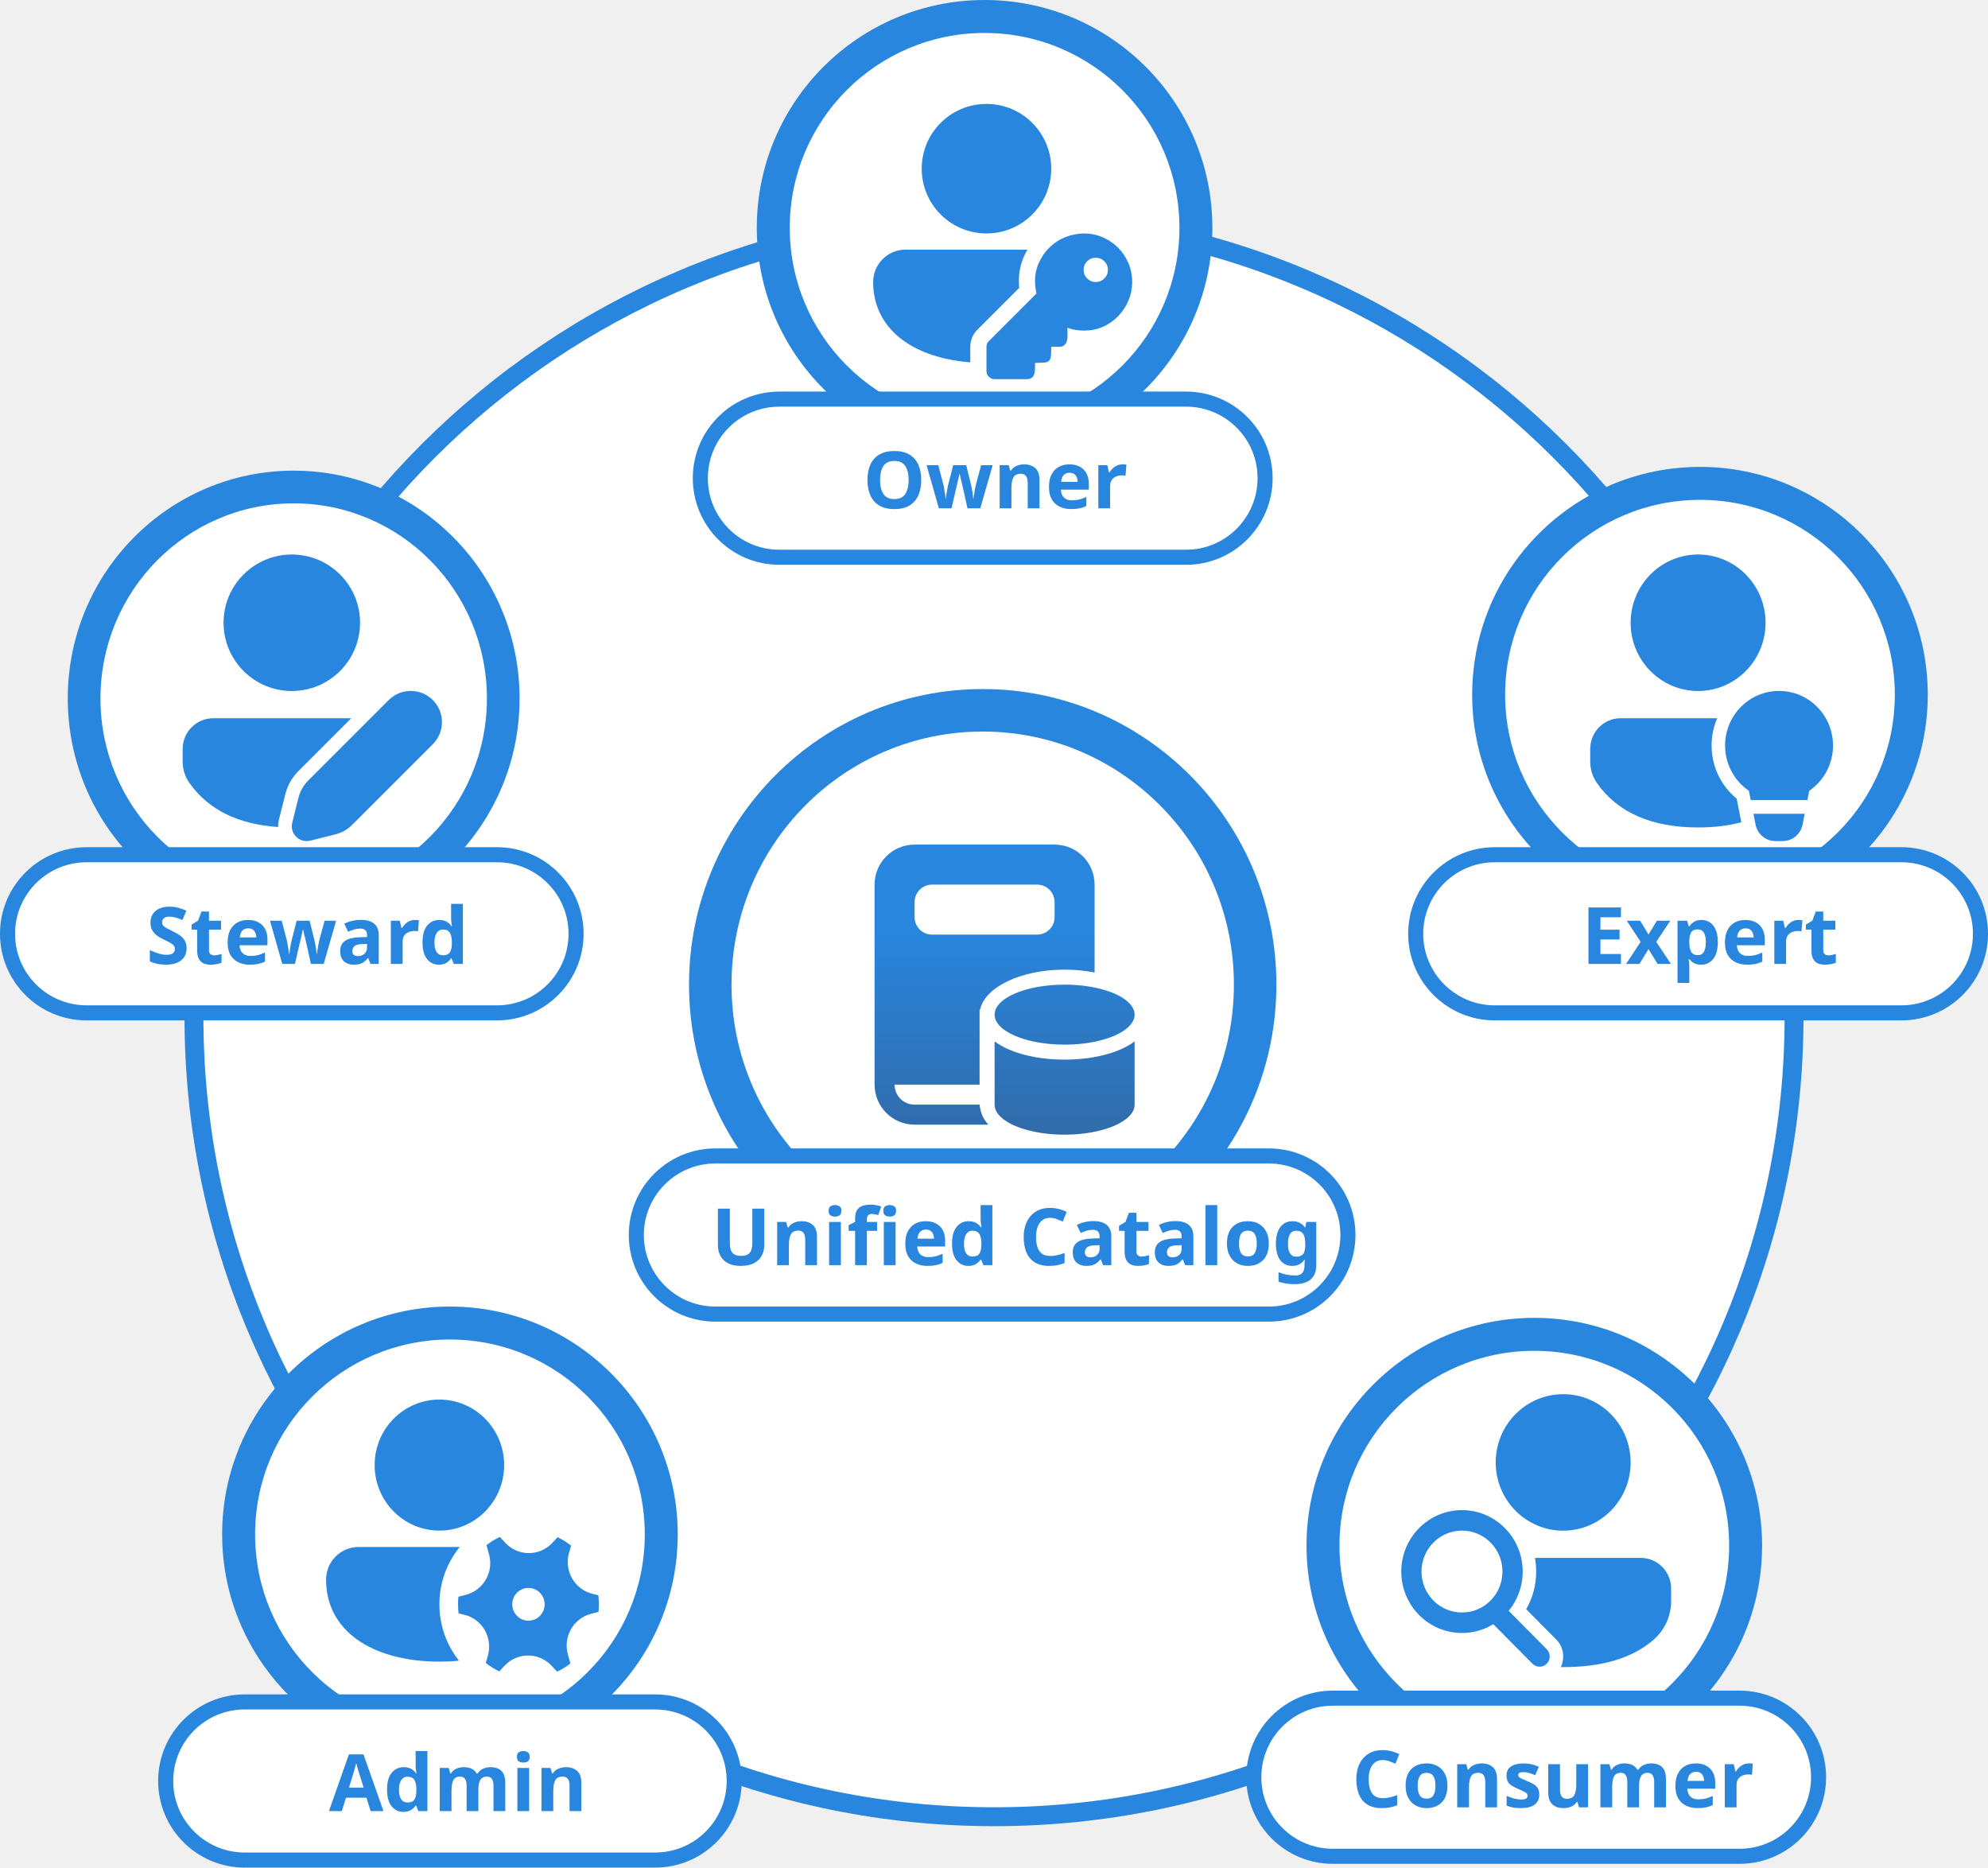
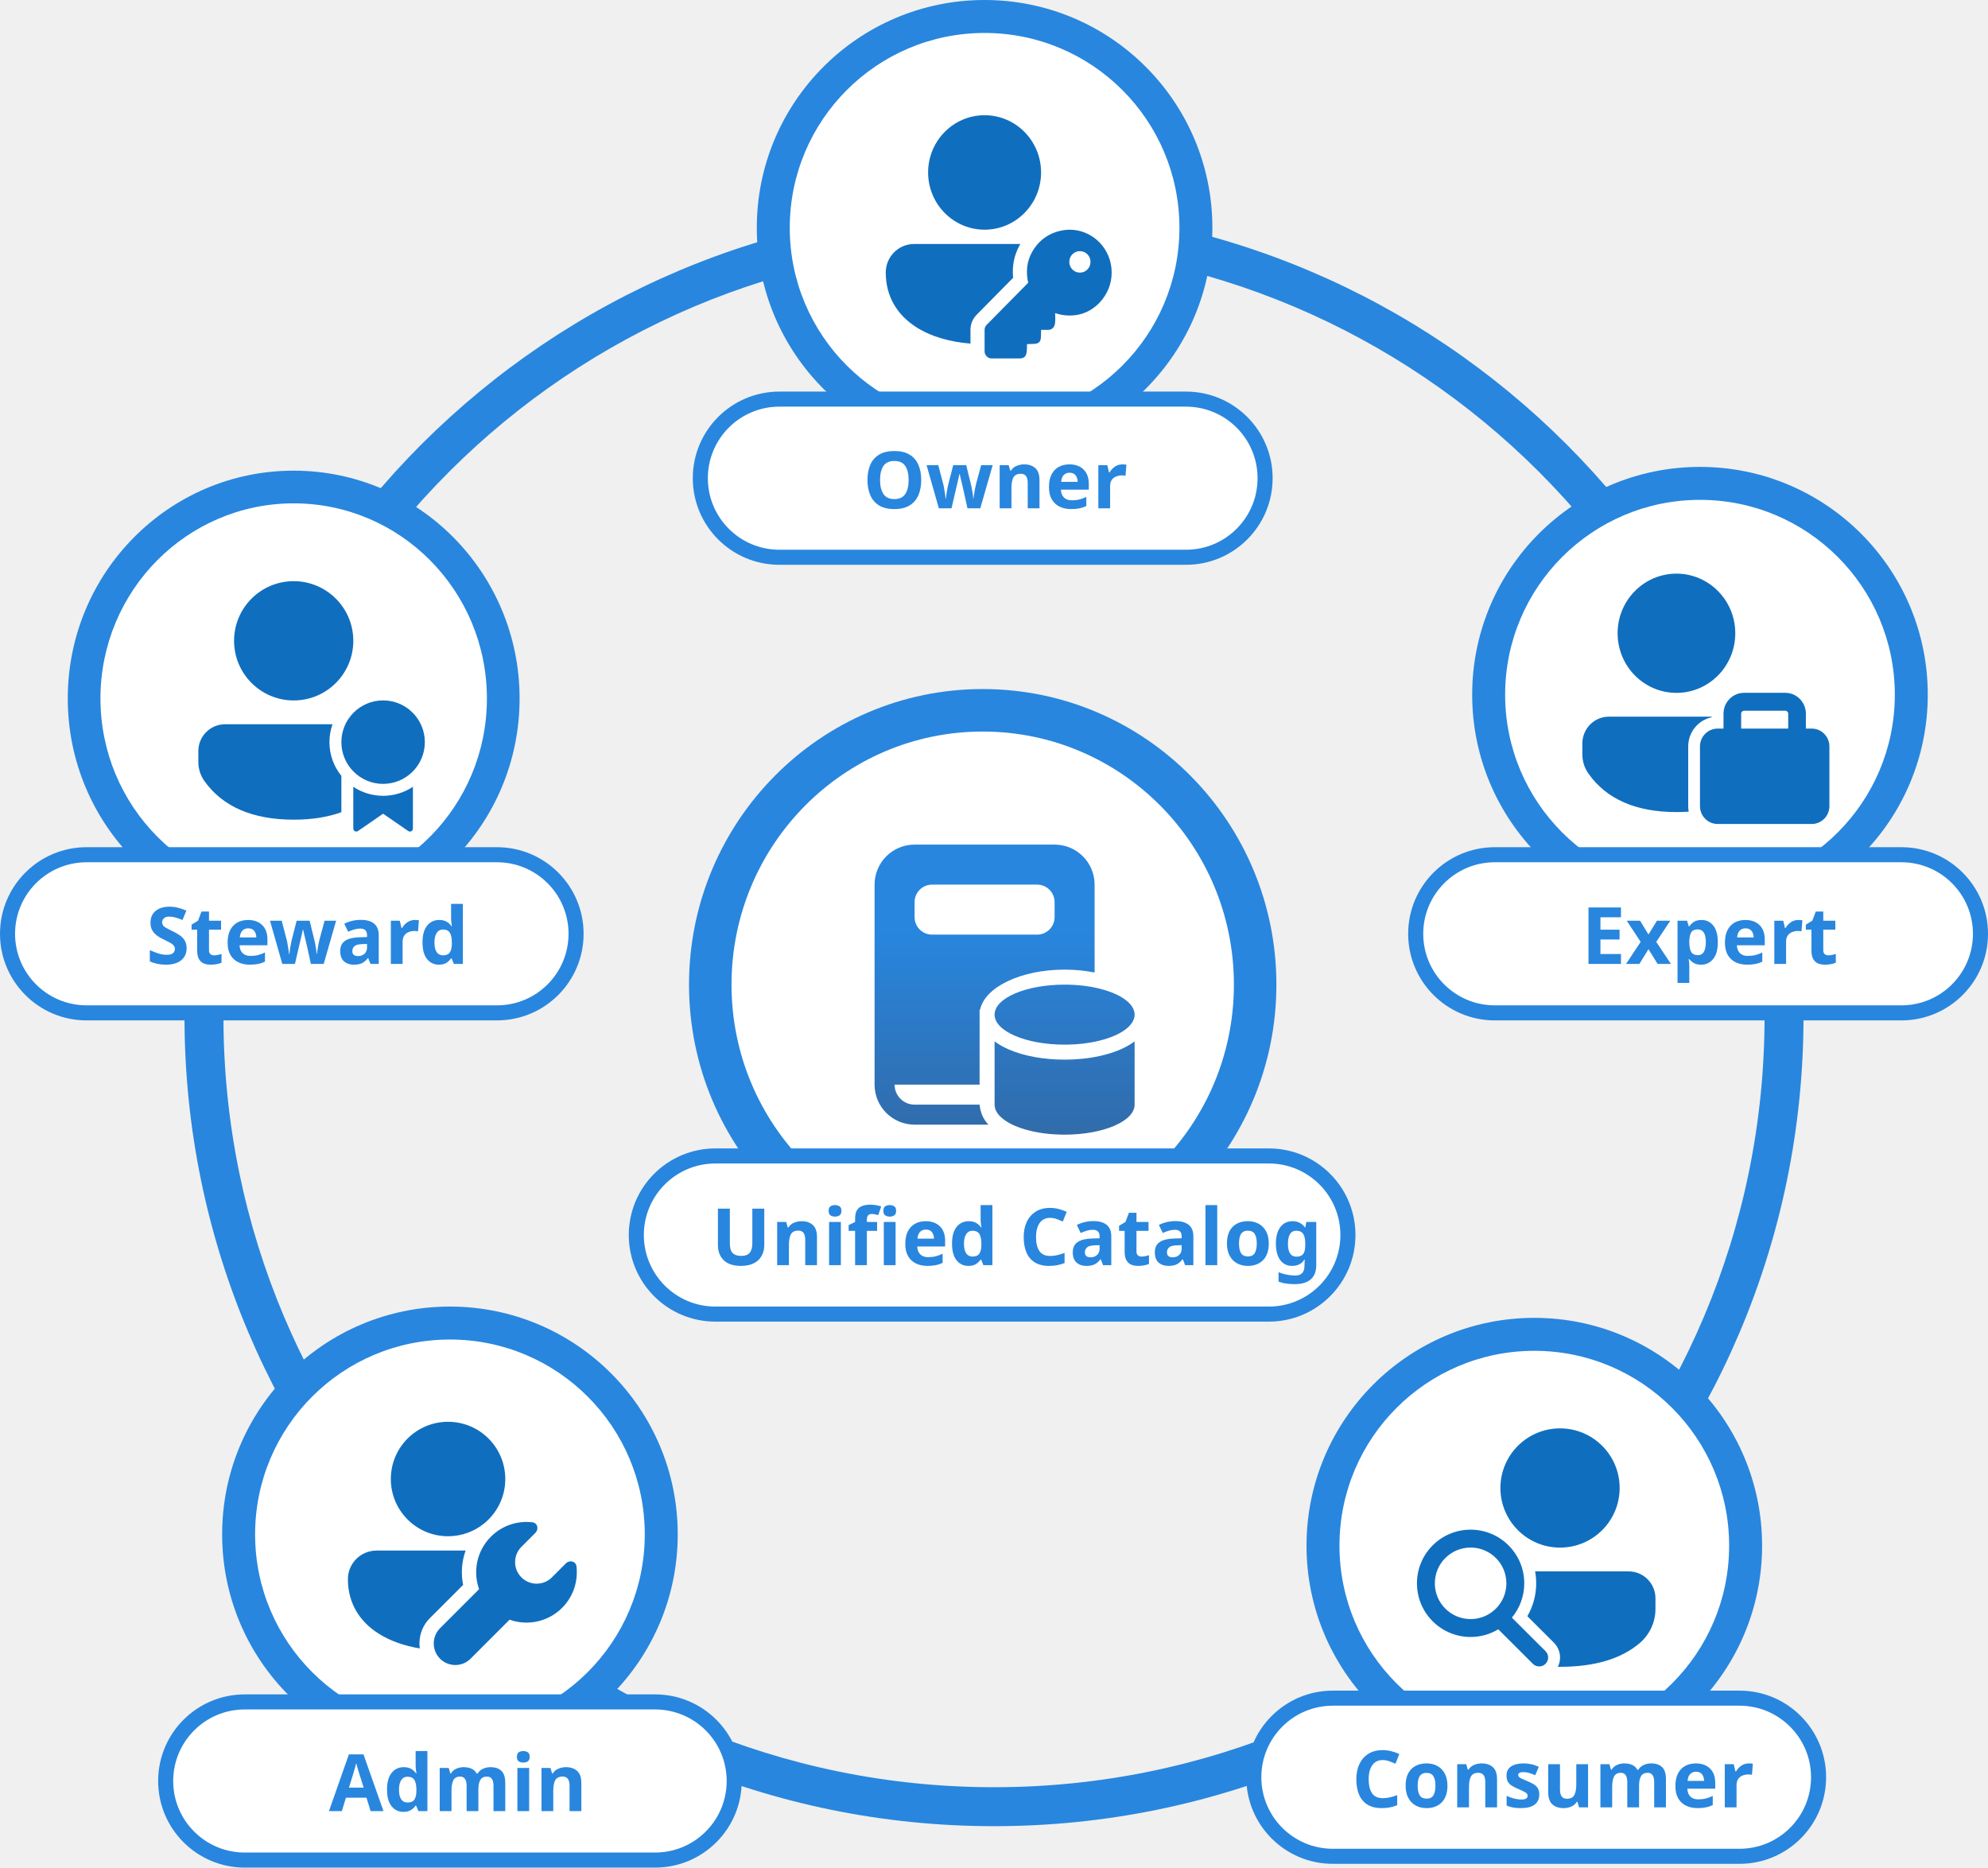
<svg xmlns="http://www.w3.org/2000/svg" width="126.771mm" height="119.088mm" viewBox="0 0 126.771 119.088" version="1.1" id="svg1">
  <defs id="defs1">
-     <linearGradient x1="769.812" y1="306.312" x2="769.812" y2="383.344" gradientUnits="userSpaceOnUse" spreadMethod="pad" id="fill0-0">
-       <stop offset="0" stop-color="#2886DE" id="stop1-9" />
-       <stop offset="0.297" stop-color="#2886DE" id="stop2-4" />
-       <stop offset="1" stop-color="#316BAA" id="stop3-8" />
+     <linearGradient x1="769.812" y1="306.312" x2="769.812" y2="383.344" gradientUnits="userSpaceOnUse" spreadMethod="pad" id="fill0-3">
+       <stop offset="0" stop-color="#2886DE" id="stop1-3" />
+       <stop offset="0.297" stop-color="#2886DE" id="stop2-5" />
+       <stop offset="1" stop-color="#316BAA" id="stop3-9" />
    </linearGradient>
  </defs>
-   <g id="layer1" transform="translate(-28.04582,-63.50001)">
-     <g transform="matrix(0.2400975,0,0,0.2400975,-92.72321,43.81201)" id="g40">
-       <path d="M 556,351.5 C 556,234.692 650.468,140 767,140 883.532,140 978,234.692 978,351.5 978,468.308 883.532,563 767,563 650.468,563 556,468.308 556,351.5 Z" fill="#ffffff" fill-rule="evenodd" id="path3" />
-       <path d="m 692,342 c 0,-39.764 32.235,-72 72,-72 39.764,0 72,32.236 72,72 0,39.764 -32.236,72 -72,72 -39.765,0 -72,-32.236 -72,-72 z" fill="#ffffff" fill-rule="evenodd" id="path4" />
-       <path d="m 552,352 c 0,-118.741 96.259,-215 215,-215 118.741,0 215,96.259 215,215 0,118.741 -96.259,215 -215,215 -118.741,0 -215,-96.259 -215,-215 z m 5.022,0 c 0,115.967 94.011,209.978 209.978,209.978 115.967,0 209.978,-94.011 209.978,-209.978 0,-115.967 -94.011,-209.978 -209.978,-209.978 -115.967,0 -209.978,94.011 -209.978,209.978 z" fill="#2886de" fill-rule="evenodd" id="path5" />
-       <path d="m 565,491 c 0,-32.033 25.967,-58 58,-58 32.033,0 58,25.967 58,58 0,32.033 -25.967,58 -58,58 -32.033,0 -58,-25.967 -58,-58 z" fill="#ffffff" fill-rule="evenodd" id="path6" />
-       <path d="m 523,270 c 0,-32.033 25.967,-58 58,-58 32.033,0 58,25.967 58,58 0,32.033 -25.967,58 -58,58 -32.033,0 -58,-25.967 -58,-58 z" fill="#ffffff" fill-rule="evenodd" id="path7" />
-       <path d="m 706,145 c 0,-32.033 25.967,-58 58,-58 32.033,0 58,25.967 58,58 0,32.033 -25.967,58 -58,58 -32.033,0 -58,-25.967 -58,-58 z" fill="#ffffff" fill-rule="evenodd" id="path8" />
-       <path d="m 896,267 c 0,-32.033 25.967,-58 58,-58 32.033,0 58,25.967 58,58 0,32.033 -25.967,58 -58,58 -32.033,0 -58,-25.967 -58,-58 z" fill="#ffffff" fill-rule="evenodd" id="path9" />
-       <path d="m 853,492 c 0,-32.033 25.967,-58 58,-58 32.033,0 58,25.967 58,58 0,32.033 -25.967,58 -58,58 -32.033,0 -58,-25.967 -58,-58 z" fill="#ffffff" fill-rule="evenodd" id="path10" />
-       <path d="m 686,343.5 c 0,-43.354 34.922,-78.5 78,-78.5 43.078,0 78,35.146 78,78.5 0,43.354 -34.922,78.5 -78,78.5 -43.078,0 -78,-35.146 -78,-78.5 z m 11.285,0 c 0,37.122 29.869,67.215 66.715,67.215 36.846,0 66.715,-30.093 66.715,-67.215 0,-37.122 -29.869,-67.215 -66.715,-67.215 -36.846,0 -66.715,30.093 -66.715,67.215 z" fill="#2886de" fill-rule="evenodd" id="path11" />
-       <g id="g15">
-         <g id="g14">
-           <g id="g13">
-             <g id="g12">
-               <path d="m 735.281,370.062 v -53.124 c 0,-5.869 4.757,-10.626 10.625,-10.626 h 37.188 c 5.868,0 10.625,4.757 10.625,10.626 v 23.343 c -2.478,-0.494 -5.164,-0.765 -7.969,-0.765 -11.622,0 -21.192,4.648 -22.44,10.625 h -0.138 v 19.921 h -22.578 c 0,2.935 2.378,5.313 5.312,5.313 h 17.266 c 0.213,2.06 0.893,3.764 2.347,5.313 h -19.613 c -5.868,0 -10.625,-4.758 -10.625,-10.626 z m 15.274,-53.124 c -2.568,0 -4.649,2.081 -4.649,4.648 v 3.984 c 0,2.568 2.081,4.649 4.649,4.649 h 27.89 c 2.568,0 4.649,-2.081 4.649,-4.649 v -3.984 c 0,-2.567 -2.081,-4.648 -4.649,-4.648 z m 16.601,58.437 c 0,1.451 0.906,2.812 2.488,3.984 3.215,2.382 9.224,3.985 16.106,3.985 10.269,0 18.594,-3.568 18.594,-7.969 v -16.807 c -1.159,0.877 -2.488,1.602 -3.877,2.198 l -0.108,0.046 c -1.594,0.674 -3.384,1.228 -5.312,1.65 -2.857,0.626 -6.018,0.96 -9.297,0.96 -5.542,0 -10.748,-0.955 -14.717,-2.656 -1.389,-0.596 -2.718,-1.321 -3.877,-2.198 z m 27.891,-17.003 c 2.05,-0.509 3.853,-1.18 5.312,-1.973 2.496,-1.357 3.985,-3.069 3.985,-4.93 0,-1.861 -1.489,-3.574 -3.985,-4.93 -1.459,-0.793 -3.262,-1.465 -5.312,-1.973 -2.735,-0.678 -5.91,-1.066 -9.297,-1.066 -10.269,0 -18.594,3.568 -18.594,7.969 0,4.401 8.325,7.969 18.594,7.969 3.387,0 6.562,-0.389 9.297,-1.066 z" fill="url(#fill0)" id="path12" style="fill:url(#fill0-0)" />
+   <g id="layer1" transform="translate(-24.09301,-74.69208)">
+     <g transform="matrix(0.2400975,0,0,0.2400975,-96.67602,55.00408)" id="g40">
+       <path d="m 692,342 c 0,-39.764 32.235,-72 72,-72 39.764,0 72,32.236 72,72 0,39.764 -32.236,72 -72,72 -39.765,0 -72,-32.236 -72,-72 z" fill="#ffffff" fill-rule="evenodd" id="path3" />
+       <path d="m 552,352 c 0,-118.741 96.259,-215 215,-215 118.741,0 215,96.259 215,215 0,118.741 -96.259,215 -215,215 -118.741,0 -215,-96.259 -215,-215 z m 10.346,0 c 0,113.027 91.626,204.654 204.654,204.654 113.027,0 204.654,-91.627 204.654,-204.654 0,-113.028 -91.627,-204.654 -204.654,-204.654 -113.028,0 -204.654,91.626 -204.654,204.654 z" fill="#2886de" fill-rule="evenodd" id="path4" />
+       <path d="m 564,490 c 0,-32.033 25.967,-58 58,-58 32.033,0 58,25.967 58,58 0,32.033 -25.967,58 -58,58 -32.033,0 -58,-25.967 -58,-58 z" fill="#ffffff" fill-rule="evenodd" id="path5" />
+       <path d="m 523,268 c 0,-32.033 25.967,-58 58,-58 32.033,0 58,25.967 58,58 0,32.033 -25.967,58 -58,58 -32.033,0 -58,-25.967 -58,-58 z" fill="#ffffff" fill-rule="evenodd" id="path6" />
+       <path d="m 706,143 c 0,-32.033 26.191,-58 58.5,-58 32.309,0 58.5,25.967 58.5,58 0,32.033 -26.191,58 -58.5,58 -32.309,0 -58.5,-25.967 -58.5,-58 z" fill="#ffffff" fill-rule="evenodd" id="path7" />
+       <path d="m 896,266 c 0,-32.033 26.191,-58 58.5,-58 32.309,0 58.5,25.967 58.5,58 0,32.033 -26.191,58 -58.5,58 -32.309,0 -58.5,-25.967 -58.5,-58 z" fill="#ffffff" fill-rule="evenodd" id="path8" />
+       <path d="m 853,493 c 0,-32.033 25.967,-58 58,-58 32.033,0 58,25.967 58,58 0,32.033 -25.967,58 -58,58 -32.033,0 -58,-25.967 -58,-58 z" fill="#ffffff" fill-rule="evenodd" id="path9" />
+       <path d="m 686,343.5 c 0,-43.354 34.922,-78.5 78,-78.5 43.078,0 78,35.146 78,78.5 0,43.354 -34.922,78.5 -78,78.5 -43.078,0 -78,-35.146 -78,-78.5 z m 11.285,0 c 0,37.122 29.869,67.215 66.715,67.215 36.846,0 66.715,-30.093 66.715,-67.215 0,-37.122 -29.869,-67.215 -66.715,-67.215 -36.846,0 -66.715,30.093 -66.715,67.215 z" fill="#2886de" fill-rule="evenodd" id="path10" />
+       <g id="g14">
+         <g id="g13">
+           <g id="g12">
+             <g id="g11">
+               <path d="m 735.281,370.062 v -53.124 c 0,-5.869 4.757,-10.626 10.625,-10.626 h 37.188 c 5.868,0 10.625,4.757 10.625,10.626 v 23.343 c -2.478,-0.494 -5.164,-0.765 -7.969,-0.765 -11.622,0 -21.192,4.648 -22.44,10.625 h -0.138 v 19.921 h -22.578 c 0,2.935 2.378,5.313 5.312,5.313 h 17.266 c 0.213,2.06 0.893,3.764 2.347,5.313 h -19.613 c -5.868,0 -10.625,-4.758 -10.625,-10.626 z m 15.274,-53.124 c -2.568,0 -4.649,2.081 -4.649,4.648 v 3.984 c 0,2.568 2.081,4.649 4.649,4.649 h 27.89 c 2.568,0 4.649,-2.081 4.649,-4.649 v -3.984 c 0,-2.567 -2.081,-4.648 -4.649,-4.648 z m 16.601,58.437 c 0,1.451 0.906,2.812 2.488,3.984 3.215,2.382 9.224,3.985 16.106,3.985 10.269,0 18.594,-3.568 18.594,-7.969 v -16.807 c -1.159,0.877 -2.488,1.602 -3.877,2.198 l -0.108,0.046 c -1.594,0.674 -3.384,1.228 -5.312,1.65 -2.857,0.626 -6.018,0.96 -9.297,0.96 -5.542,0 -10.748,-0.955 -14.717,-2.656 -1.389,-0.596 -2.718,-1.321 -3.877,-2.198 z m 27.891,-17.003 c 2.05,-0.509 3.853,-1.18 5.312,-1.973 2.496,-1.357 3.985,-3.069 3.985,-4.93 0,-1.861 -1.489,-3.574 -3.985,-4.93 -1.459,-0.793 -3.262,-1.465 -5.312,-1.973 -2.735,-0.678 -5.91,-1.066 -9.297,-1.066 -10.269,0 -18.594,3.568 -18.594,7.969 0,4.401 8.325,7.969 18.594,7.969 3.387,0 6.562,-0.389 9.297,-1.066 z" fill="url(#fill0)" id="path11" style="fill:url(#fill0-3)" />
            </g>
          </g>
        </g>
      </g>
-       <g id="g18">
-         <g id="g17">
-           <g id="g16">
-             <path d="m 42.675,50.166 28.107,0.002 c 4.453,0 8.062,3.61 8.062,8.062 v 3.243 c 0,3.919 -1.711,7.643 -4.684,10.195 -5.61,4.816 -13.637,7.17 -23.993,7.17 l -0.641,-0.004 c 1.083,-2.18 0.818,-4.86 -0.794,-6.795 l -0.396,-0.433 -7.99,-7.969 C 42.066,60.673 43,57.281 43,53.751 43,52.527 42.888,51.328 42.675,50.166 Z M 23.292,37.626 c 8.906,0 16.125,7.219 16.125,16.125 0,3.919 -1.399,7.512 -3.724,10.307 l 10.111,10.085 c 1.051,1.048 1.053,2.75 0.005,3.8 -0.953,0.955 -2.446,1.044 -3.499,0.264 L 42.009,77.948 31.606,67.57 c -2.428,1.464 -5.273,2.306 -8.314,2.306 -8.906,0 -16.125,-7.22 -16.125,-16.125 0,-8.906 7.219,-16.125 16.125,-16.125 z m 0,5.375 c -5.937,0 -10.75,4.813 -10.75,10.75 0,5.937 4.813,10.75 10.75,10.75 5.937,0 10.75,-4.813 10.75,-10.75 0,-5.937 -4.813,-10.75 -10.75,-10.75 z M 50.167,7.184 c 9.895,0 17.917,8.022 17.917,17.917 0,9.895 -8.022,17.917 -17.917,17.917 -9.895,0 -17.917,-8.022 -17.917,-17.917 0,-9.895 8.022,-17.917 17.917,-17.917 z" fill="#2886de" transform="matrix(1,0,0,1.01163,868,445)" id="path15" />
+       <g id="g17">
+         <g id="g16">
+           <g id="g15">
+             <path d="m 910.712,499.333 24.84,10e-4 c 3.934,0 7.125,3.19 7.125,7.125 v 2.866 c 0,3.463 -1.513,6.754 -4.14,9.01 -4.958,4.256 -12.052,6.336 -21.204,6.336 l -0.567,-0.004 c 0.957,-1.927 0.723,-4.294 -0.701,-6.005 l -0.35,-0.383 -7.061,-7.042 c 1.521,-2.619 2.346,-5.617 2.346,-8.736 0,-1.082 -0.099,-2.141 -0.288,-3.168 z m -17.129,-11.082 c 7.87,0 14.25,6.38 14.25,14.25 0,3.464 -1.236,6.639 -3.29,9.108 l 8.936,8.912 c 0.928,0.926 0.93,2.43 0.004,3.359 -0.842,0.844 -2.162,0.922 -3.092,0.233 l -0.267,-0.229 -9.193,-9.171 c -2.146,1.293 -4.66,2.038 -7.348,2.038 -7.87,0 -14.25,-6.38 -14.25,-14.25 0,-7.87 6.38,-14.25 14.25,-14.25 z m 0,4.75 c -5.246,0 -9.5,4.253 -9.5,9.5 0,5.246 4.254,9.5 9.5,9.5 5.247,0 9.5,-4.254 9.5,-9.5 0,-5.247 -4.253,-9.5 -9.5,-9.5 z m 23.75,-31.652 c 8.745,0 15.834,7.089 15.834,15.833 0,8.745 -7.089,15.834 -15.834,15.834 -8.744,0 -15.833,-7.089 -15.833,-15.834 0,-8.744 7.089,-15.833 15.833,-15.833 z" fill="#106ebe" id="path14" />
          </g>
        </g>
      </g>
-       <g id="g21">
-         <g id="g20">
-           <g id="g19">
-             <path d="m 38.7,8.6 c -9.499,0 -17.2,7.701 -17.2,17.2 0,9.499 7.701,17.2 17.2,17.2 9.499,0 17.2,-7.701 17.2,-17.2 C 55.9,16.301 48.199,8.6 38.7,8.6 Z M 17.238,47.3 c -4.754,0 -8.637,3.814 -8.637,8.6 0,7.272 3.581,12.755 9.181,16.325 C 23.293,75.74 30.725,77.4 38.7,77.4 c 1.767,0 3.507,-0.081 5.205,-0.246 C 40.649,73.101 38.7,67.953 38.7,62.35 c 0,-5.717 2.029,-10.961 5.406,-15.05 z m 28.493,12.556 c 4.678,-1.195 7.456,-6.006 6.152,-10.655 l -0.672,-2.394 c 1.093,-0.84 2.277,-1.559 3.534,-2.139 l 1.451,1.539 c 3.392,3.599 9.115,3.603 12.511,0.006 l 1.396,-1.478 c 1.28,0.604 2.484,1.354 3.59,2.228 l -0.543,1.816 c -1.416,4.739 1.448,9.693 6.261,10.831 l 1.501,0.355 c 0.093,0.782 0.141,1.578 0.141,2.385 0,0.671 -0.033,1.333 -0.097,1.987 l -1.98,0.506 c -4.678,1.195 -7.456,6.007 -6.152,10.655 l 0.671,2.394 c -1.093,0.84 -2.276,1.56 -3.534,2.14 L 68.51,78.491 C 65.118,74.892 59.395,74.889 55.999,78.485 l -1.397,1.48 c -1.28,-0.604 -2.483,-1.353 -3.589,-2.227 l 0.543,-1.818 c 1.416,-4.739 -1.448,-9.694 -6.261,-10.831 l -1.503,-0.356 c -0.092,-0.781 -0.14,-1.576 -0.14,-2.383 0,-0.671 0.033,-1.334 0.097,-1.988 z m 20.921,2.494 c 0,-2.375 -1.925,-4.3 -4.3,-4.3 -2.375,0 -4.3,1.925 -4.3,4.3 0,2.374 1.925,4.3 4.3,4.3 2.375,0 4.3,-1.926 4.3,-4.3 z" fill="#2886de" transform="matrix(1,0,0,1.01163,581,445)" id="path18" />
+       <g id="g20">
+         <g id="g19">
+           <g id="g18">
+             <path d="m 37.5,7.5 c -8.284,0 -15,6.716 -15,15 0,8.284 6.716,15 15,15 8.284,0 15,-6.716 15,-15 0,-8.284 -6.716,-15 -15,-15 z M 18.783,41.25 c -4.146,0 -7.533,3.326 -7.533,7.5 0,6.342 3.123,11.124 8.006,14.237 3.931,2.506 8.981,3.931 14.494,4.367 V 63.75 c 0,-1.539 0.607,-2.922 1.655,-3.97 l 9.674,-9.674 C 45.027,49.573 45,49.042 45,48.516 c 0,-2.036 0.408,-3.995 1.246,-5.833 0.225,-0.493 0.473,-0.971 0.744,-1.433 z m 19.274,29.444 c 0.371,0.371 0.811,0.556 1.319,0.556 h 7.5 c 0.43,-0.019 0.771,-0.107 1.025,-0.264 0.254,-0.156 0.44,-0.371 0.557,-0.645 0.117,-0.273 0.195,-0.566 0.234,-0.879 0.039,-0.312 0.059,-0.634 0.059,-0.967 V 67.5 c 0.898,-0.019 1.602,-0.049 2.109,-0.088 0.508,-0.039 0.889,-0.186 1.143,-0.44 0.254,-0.254 0.401,-0.625 0.44,-1.113 C 52.48,65.371 52.5,64.668 52.5,63.75 h 1.875 c 0.41,0 0.742,-0.088 0.996,-0.264 0.254,-0.176 0.449,-0.391 0.586,-0.645 0.137,-0.254 0.225,-0.547 0.264,-0.879 0.039,-0.332 0.059,-0.673 0.059,-1.025 C 56.26,60.645 56.25,60.361 56.25,60.088 v -0.732 c 0.645,0.234 1.299,0.401 1.963,0.498 0.664,0.098 1.338,0.147 2.022,0.147 1.563,-0.019 2.998,-0.322 4.306,-0.908 1.309,-0.586 2.471,-1.406 3.486,-2.461 1.016,-1.055 1.807,-2.256 2.373,-3.604 0.567,-1.348 0.85,-2.774 0.85,-4.277 0,-1.563 -0.293,-3.027 -0.879,-4.395 C 69.785,42.988 68.984,41.797 67.969,40.781 66.953,39.766 65.762,38.965 64.395,38.379 63.027,37.793 61.563,37.5 60,37.5 c -1.523,0.039 -2.959,0.332 -4.306,0.879 -1.348,0.547 -2.539,1.328 -3.575,2.344 -1.035,1.016 -1.855,2.187 -2.461,3.516 -0.606,1.328 -0.908,2.754 -0.908,4.277 0,0.918 0.107,1.885 0.322,2.9 L 38.056,62.431 C 37.686,62.803 37.5,63.242 37.5,63.75 v 5.625 c 0,0.508 0.186,0.947 0.556,1.319 z m 26.748,-26.748 c 0.547,0.547 0.821,1.211 0.821,1.992 0,0.781 -0.273,1.445 -0.821,1.992 -0.547,0.547 -1.211,0.821 -1.992,0.821 -0.781,0 -1.445,-0.273 -1.992,-0.821 C 60.273,47.383 60,46.719 60,45.938 c 0,-0.781 0.273,-1.445 0.821,-1.992 0.547,-0.547 1.211,-0.821 1.992,-0.821 0.781,0 1.445,0.273 1.992,0.821 z" fill="#106ebe" transform="matrix(1,0,0,1.01333,727,105)" id="path17" />
          </g>
        </g>
      </g>
-       <g id="g24">
-         <g id="g23">
-           <g id="g22">
-             <path d="m 582.278,286.761 14.011,-14.01 h -36.623 c -4.502,0 -8.152,3.649 -8.152,8.152 v 3.335 c 0,2.073 0.647,4.095 1.85,5.784 5.031,7.061 12.941,10.915 23.511,11.616 -0.015,-0.663 0.058,-1.345 0.231,-2.035 l 1.659,-6.636 c 0.587,-2.349 1.801,-4.494 3.513,-6.206 z m -1.777,-57.493 c 10.011,0 18.125,8.115 18.125,18.125 0,10.01 -8.114,18.125 -18.125,18.125 -10.01,0 -18.125,-8.115 -18.125,-18.125 0,-10.01 8.115,-18.125 18.125,-18.125 z m 25.736,38.659 -21.396,21.396 c -1.248,1.247 -2.133,2.811 -2.561,4.522 l -1.659,6.637 c -0.721,2.885 1.893,5.5 4.779,4.778 l 6.636,-1.659 c 1.712,-0.428 3.275,-1.313 4.522,-2.56 l 21.397,-21.397 c 3.235,-3.235 3.235,-8.481 0,-11.717 -3.236,-3.236 -8.482,-3.236 -11.718,0 z" fill="#2886de" id="path21" />
+       <path d="m 894,266.5 c 0,-33.413 27.087,-60.5 60.5,-60.5 33.413,0 60.5,27.087 60.5,60.5 0,33.413 -27.087,60.5 -60.5,60.5 -33.413,0 -60.5,-27.087 -60.5,-60.5 z m 8.753,0 c 0,28.579 23.168,51.747 51.747,51.747 28.579,0 51.75,-23.168 51.75,-51.747 0,-28.579 -23.171,-51.747 -51.75,-51.747 -28.579,0 -51.747,23.168 -51.747,51.747 z" fill="#2886de" fill-rule="evenodd" id="path20" />
+       <path d="m 850,492.5 c 0,-33.413 27.087,-60.5 60.5,-60.5 33.413,0 60.5,27.087 60.5,60.5 0,33.413 -27.087,60.5 -60.5,60.5 -33.413,0 -60.5,-27.087 -60.5,-60.5 z m 8.753,0 c 0,28.579 23.168,51.747 51.747,51.747 28.579,0 51.747,-23.168 51.747,-51.747 0,-28.579 -23.168,-51.747 -51.747,-51.747 -28.579,0 -51.747,23.168 -51.747,51.747 z" fill="#2886de" fill-rule="evenodd" id="path21" />
+       <path d="m 562,489.5 c 0,-33.413 27.087,-60.5 60.5,-60.5 33.413,0 60.5,27.087 60.5,60.5 0,33.413 -27.087,60.5 -60.5,60.5 -33.413,0 -60.5,-27.087 -60.5,-60.5 z m 8.753,0 c 0,28.579 23.168,51.747 51.747,51.747 28.579,0 51.747,-23.168 51.747,-51.747 0,-28.579 -23.168,-51.747 -51.747,-51.747 -28.579,0 -51.747,23.168 -51.747,51.747 z" fill="#2886de" fill-rule="evenodd" id="path22" />
+       <path d="m 521,267.5 c 0,-33.413 26.863,-60.5 60,-60.5 33.137,0 60,27.087 60,60.5 0,33.413 -26.863,60.5 -60,60.5 -33.137,0 -60,-27.087 -60,-60.5 z m 8.681,0 c 0,28.619 22.976,51.819 51.319,51.819 28.343,0 51.319,-23.2 51.319,-51.819 0,-28.619 -22.976,-51.819 -51.319,-51.819 -28.343,0 -51.319,23.2 -51.319,51.819 z" fill="#2886de" fill-rule="evenodd" id="path23" />
+       <path d="M 704,142.5 C 704,109.087 731.087,82 764.5,82 797.913,82 825,109.087 825,142.5 825,175.913 797.913,203 764.5,203 731.087,203 704,175.913 704,142.5 Z m 8.753,0 c 0,28.579 23.168,51.747 51.747,51.747 28.579,0 51.747,-23.168 51.747,-51.747 0,-28.579 -23.168,-51.747 -51.747,-51.747 -28.579,0 -51.747,23.168 -51.747,51.747 z" fill="#2886de" fill-rule="evenodd" id="path24" />
+       <path d="m 689,209 c 0,-11.598 9.402,-21 21,-21 h 108 c 11.598,0 21,9.402 21,21 v 0 c 0,11.598 -9.402,21 -21,21 H 710 c -11.598,0 -21,-9.402 -21,-21 z" stroke="#2886de" stroke-width="4" stroke-linejoin="round" stroke-miterlimit="10" fill="#ffffff" fill-rule="evenodd" id="path25" />
+       <text fill="#2886de" font-family="'Segoe UI Semibold', 'Segoe UI Semibold_MSFontService', sans-serif" font-weight="600" font-size="21px" transform="translate(732.172,217)" id="text25">Owner</text>
+       <path d="m 879,330 c 0,-11.598 9.402,-21 21,-21 h 108 c 11.6,0 21,9.402 21,21 v 0 c 0,11.598 -9.4,21 -21,21 H 900 c -11.598,0 -21,-9.402 -21,-21 z" stroke="#2886de" stroke-width="4" stroke-linejoin="round" stroke-miterlimit="10" fill="#ffffff" fill-rule="evenodd" id="path26" />
+       <text fill="#2886de" font-family="'Segoe UI Semibold', 'Segoe UI Semibold_MSFontService', sans-serif" font-weight="600" font-size="21px" transform="translate(923.002,338)" id="text26">Expert</text>
+       <path d="m 547,555 c 0,-11.598 9.402,-21 21,-21 h 109 c 11.598,0 21,9.402 21,21 v 0 c 0,11.598 -9.402,21 -21,21 H 568 c -11.598,0 -21,-9.402 -21,-21 z" stroke="#2886de" stroke-width="4" stroke-linejoin="round" stroke-miterlimit="10" fill="#ffffff" fill-rule="evenodd" id="path27" />
+       <text fill="#2886de" font-family="'Segoe UI Semibold', 'Segoe UI Semibold_MSFontService', sans-serif" font-weight="600" font-size="21px" transform="translate(590.366,563)" id="text27">Admin</text>
+       <path d="m 836,554 c 0,-11.598 9.402,-21 21,-21 h 108 c 11.598,0 21,9.402 21,21 v 0 c 0,11.598 -9.402,21 -21,21 H 857 c -11.598,0 -21,-9.402 -21,-21 z" stroke="#2886de" stroke-width="4" stroke-linejoin="round" stroke-miterlimit="10" fill="#ffffff" fill-rule="evenodd" id="path28" />
+       <text fill="#2886de" font-family="'Segoe UI Semibold', 'Segoe UI Semibold_MSFontService', sans-serif" font-weight="600" font-size="21px" transform="translate(862.01,562)" id="text28">Consumer</text>
+       <path d="m 505,330 c 0,-11.598 9.402,-21 21,-21 h 109 c 11.598,0 21,9.402 21,21 v 0 c 0,11.598 -9.402,21 -21,21 H 526 c -11.598,0 -21,-9.402 -21,-21 z" stroke="#2886de" stroke-width="4" stroke-linejoin="round" stroke-miterlimit="10" fill="#ffffff" fill-rule="evenodd" id="path29" />
+       <text fill="#2886de" font-family="'Segoe UI Semibold', 'Segoe UI Semibold_MSFontService', sans-serif" font-weight="600" font-size="21px" transform="translate(541.829,338)" id="text29">Steward</text>
+       <path d="m 672,410 c 0,-11.598 9.402,-21 21,-21 h 147 c 11.598,0 21,9.402 21,21 v 0 c 0,11.598 -9.402,21 -21,21 H 693 c -11.598,0 -21,-9.402 -21,-21 z" stroke="#2886de" stroke-width="4" stroke-linejoin="round" stroke-miterlimit="10" fill="#ffffff" fill-rule="evenodd" id="path30" />
+       <text fill="#2886de" font-family="'Segoe UI Semibold', 'Segoe UI Semibold_MSFontService', sans-serif" font-weight="600" font-size="21px" transform="translate(691.891,418)" id="text30">Unified Catalog</text>
+       <g id="g33">
+         <g id="g32">
+           <g id="g31">
+             <path d="m 606.8,474.8 c 0,-8.395 6.805,-15.2 15.2,-15.2 8.395,0 15.2,6.805 15.2,15.2 0,4.567 -2.014,8.664 -5.204,11.451 -0.141,0.115 -0.282,0.233 -0.42,0.354 -2.614,2.123 -5.947,3.395 -9.576,3.395 -8.395,0 -15.2,-6.805 -15.2,-15.2 z m 19.86,19 h -23.627 c -4.201,0 -7.633,3.37 -7.633,7.6 0,6.427 3.165,11.272 8.113,14.427 3.083,1.966 6.846,3.275 10.979,3.971 -0.4,-2.859 0.5,-5.866 2.699,-8.065 l 8.806,-8.805 c -0.602,-3.029 -0.382,-6.192 0.663,-9.128 z m 17.728,-7.51 c 1.393,0.162 1.792,1.828 0.8,2.82 l -3.705,3.706 c -2.238,2.237 -2.238,5.864 0,8.101 2.237,2.238 5.864,2.238 8.101,0 l 3.706,-3.705 c 0.992,-0.992 2.658,-0.593 2.82,0.8 0.456,3.919 -0.819,8.001 -3.825,11.007 -3.77,3.771 -9.233,4.818 -13.944,3.141 l -10.361,10.362 c -2.238,2.237 -5.865,2.237 -8.102,0 -2.237,-2.237 -2.237,-5.864 0,-8.102 l 10.362,-10.361 c -1.677,-4.711 -0.63,-10.174 3.141,-13.944 3.006,-3.006 7.088,-4.281 11.007,-3.825 z" fill="#106ebe" id="path31" />
          </g>
        </g>
      </g>
-       <g id="g27">
-         <g id="g26">
-           <g id="g25">
-             <path d="m 765,109.6 c -9.499,0 -17.2,7.701 -17.2,17.2 0,9.499 7.701,17.2 17.2,17.2 9.499,0 17.2,-7.701 17.2,-17.2 0,-9.499 -7.701,-17.2 -17.2,-17.2 z m -21.462,38.7 c -4.754,0 -8.638,3.814 -8.638,8.6 0,7.272 3.581,12.755 9.18,16.325 4.508,2.875 10.298,4.508 16.62,5.008 V 174.1 c 0,-1.765 0.696,-3.351 1.898,-4.552 l 11.092,-11.093 c -0.059,-0.611 -0.09,-1.22 -0.09,-1.824 0,-2.335 0.468,-4.581 1.429,-6.688 0.257,-0.565 0.542,-1.113 0.853,-1.643 z m 22.1,33.762 c 0.426,0.425 0.93,0.638 1.512,0.638 h 8.6 c 0.493,-0.022 0.885,-0.123 1.176,-0.302 0.291,-0.18 0.504,-0.426 0.638,-0.739 0.134,-0.314 0.224,-0.65 0.269,-1.008 0.045,-0.359 0.067,-0.728 0.067,-1.109 V 178.4 c 1.03,-0.022 1.837,-0.056 2.419,-0.101 0.582,-0.045 1.019,-0.212 1.31,-0.504 0.291,-0.291 0.459,-0.716 0.504,-1.276 0.045,-0.56 0.067,-1.366 0.067,-2.419 h 2.15 c 0.47,0 0.851,-0.101 1.142,-0.302 0.291,-0.202 0.515,-0.448 0.672,-0.739 0.157,-0.292 0.258,-0.627 0.302,-1.008 0.045,-0.381 0.068,-0.773 0.068,-1.176 -0.023,-0.336 -0.034,-0.66 -0.034,-0.974 v -0.84 c 0.739,0.269 1.49,0.459 2.251,0.571 0.761,0.112 1.534,0.168 2.318,0.168 1.792,-0.022 3.438,-0.369 4.938,-1.041 1.501,-0.672 2.833,-1.613 3.998,-2.822 1.164,-1.21 2.071,-2.587 2.721,-4.132 0.649,-1.546 0.974,-3.181 0.974,-4.905 0,-1.792 -0.336,-3.471 -1.008,-5.039 -0.672,-1.568 -1.59,-2.934 -2.754,-4.099 -1.165,-1.164 -2.531,-2.082 -4.099,-2.754 -1.568,-0.672 -3.247,-1.008 -5.039,-1.008 -1.747,0.045 -3.393,0.381 -4.938,1.008 -1.546,0.627 -2.912,1.523 -4.099,2.687 -1.187,1.165 -2.128,2.509 -2.822,4.032 -0.694,1.522 -1.041,3.157 -1.041,4.904 0,1.053 0.123,2.161 0.369,3.326 l -12.631,12.631 c -0.425,0.426 -0.638,0.93 -0.638,1.512 v 6.45 c 0,0.582 0.213,1.086 0.638,1.512 z m 30.671,-30.671 c 0.628,0.627 0.941,1.388 0.941,2.284 0,0.896 -0.313,1.657 -0.941,2.284 -0.627,0.628 -1.388,0.941 -2.284,0.941 -0.896,0 -1.657,-0.313 -2.284,-0.941 -0.628,-0.627 -0.941,-1.388 -0.941,-2.284 0,-0.896 0.313,-1.657 0.941,-2.284 0.627,-0.628 1.388,-0.941 2.284,-0.941 0.896,0 1.657,0.313 2.284,0.941 z" fill="#2886de" id="path24" />
+       <g id="g36">
+         <g id="g35">
+           <g id="g34">
+             <path d="m 590.5,279.098 c 0,-1.666 0.286,-3.266 0.811,-4.753 H 562.8 c -3.933,0 -7.121,3.19 -7.121,7.124 v 2.915 c 0,1.812 0.565,3.579 1.616,5.055 4.884,6.856 12.873,10.252 23.706,10.252 4.783,0 9.012,-0.662 12.666,-1.991 v -9.641 c -1.981,-2.449 -3.167,-5.566 -3.167,-8.961 z m -9.499,-42.751 c 8.745,0 15.834,7.092 15.834,15.839 0,8.748 -7.089,15.839 -15.834,15.839 -8.744,0 -15.833,-7.091 -15.833,-15.839 0,-8.747 7.089,-15.839 15.833,-15.839 z m 34.832,42.751 c 0,6.123 -4.962,11.087 -11.083,11.087 -6.121,0 -11.083,-4.964 -11.083,-11.087 0,-6.123 4.962,-11.087 11.083,-11.087 6.121,0 11.083,4.964 11.083,11.087 z m -3.166,11.854 c -2.264,1.517 -4.987,2.401 -7.917,2.401 -2.93,0 -5.652,-0.884 -7.917,-2.401 v 11.102 c 0,0.638 0.716,1.014 1.241,0.652 l 6.676,-4.601 6.676,4.601 c 0.525,0.362 1.241,-0.014 1.241,-0.652 z" fill="#106ebe" id="path33" />
          </g>
        </g>
      </g>
-       <g id="g30">
-         <g id="g29">
-           <g id="g28">
-             <path d="m 46.585,57.333 c 0,-2.548 0.532,-4.971 1.491,-7.166 h -25.67 c -4.451,0 -8.059,3.608 -8.059,8.059 v 3.296 c 0,2.05 0.639,4.049 1.829,5.718 5.526,7.756 14.567,11.598 26.825,11.598 4.21,0 8.042,-0.453 11.483,-1.362 L 53.243,71.271 C 49.188,67.991 46.585,62.967 46.585,57.333 Z m 14.333,-32.233 c 0,-9.895 -8.022,-17.917 -17.917,-17.917 -9.895,0 -17.917,8.022 -17.917,17.917 0,9.895 8.022,17.917 17.917,17.917 9.895,0 17.917,-8.022 17.917,-17.917 z m 17.917,32.233 c 0,4.947 -2.506,9.309 -6.319,11.885 l -0.489,2.449 h -15.05 L 56.487,69.218 C 52.675,66.642 50.169,62.281 50.169,57.333 50.169,49.417 56.586,43 64.502,43 c 7.916,0 14.333,6.417 14.333,14.333 z M 57.694,75.25 l 0.569,2.846 c 0.503,2.512 2.709,4.321 5.271,4.321 h 1.937 c 2.562,0 4.768,-1.808 5.271,-4.321 l 0.569,-2.846 z" fill="#2886de" transform="matrix(1,0,0,1.01163,911,222)" id="path27" />
+       <g id="g39">
+         <g id="g38">
+           <g id="g37">
+             <path d="M 40.625,43.907 V 43.751 H 13.29 c -3.881,0 -7.028,3.146 -7.028,7.028 v 2.875 c 0,1.788 0.557,3.531 1.595,4.987 4.819,6.764 12.704,10.114 23.394,10.114 1.117,0 2.204,-0.037 3.259,-0.11 C 34.422,68.172 34.375,67.686 34.375,67.188 V 51.563 c 0,-3.78 2.684,-6.933 6.25,-7.656 z M 31.251,6.265 c 8.629,0 15.625,6.996 15.625,15.625 0,8.63 -6.996,15.625 -15.625,15.625 -8.63,0 -15.625,-6.996 -15.625,-15.625 0,-8.629 6.996,-15.625 15.625,-15.625 z M 43.75,46.876 h -1.562 c -2.589,0 -4.688,2.099 -4.688,4.688 v 15.625 c 0,2.589 2.099,4.688 4.688,4.688 h 25 c 2.589,0 4.688,-2.098 4.688,-4.688 V 51.563 c 0,-2.589 -2.099,-4.688 -4.688,-4.688 H 65.625 v -3.906 c 0,-3.02 -2.448,-5.469 -5.469,-5.469 H 49.219 c -3.02,0 -5.469,2.449 -5.469,5.469 z m 4.688,-3.906 c 0,-0.431 0.35,-0.781 0.781,-0.781 h 10.937 c 0.432,0 0.781,0.35 0.781,0.781 v 3.906 h -12.5 z" fill="#106ebe" transform="matrix(1,0,0,1.01333,917,228)" id="path36" />
          </g>
        </g>
      </g>
-       <path d="m 894,266.5 c 0,-33.413 27.087,-60.5 60.5,-60.5 33.413,0 60.5,27.087 60.5,60.5 0,33.413 -27.087,60.5 -60.5,60.5 -33.413,0 -60.5,-27.087 -60.5,-60.5 z m 8.753,0 c 0,28.579 23.168,51.747 51.747,51.747 28.579,0 51.75,-23.168 51.75,-51.747 0,-28.579 -23.171,-51.747 -51.75,-51.747 -28.579,0 -51.747,23.168 -51.747,51.747 z" fill="#2886de" fill-rule="evenodd" id="path30" />
-       <path d="m 850,492.5 c 0,-33.413 27.087,-60.5 60.5,-60.5 33.413,0 60.5,27.087 60.5,60.5 0,33.413 -27.087,60.5 -60.5,60.5 -33.413,0 -60.5,-27.087 -60.5,-60.5 z m 8.753,0 c 0,28.579 23.168,51.747 51.747,51.747 28.579,0 51.747,-23.168 51.747,-51.747 0,-28.579 -23.168,-51.747 -51.747,-51.747 -28.579,0 -51.747,23.168 -51.747,51.747 z" fill="#2886de" fill-rule="evenodd" id="path31" />
-       <path d="m 562,489.5 c 0,-33.413 27.087,-60.5 60.5,-60.5 33.413,0 60.5,27.087 60.5,60.5 0,33.413 -27.087,60.5 -60.5,60.5 -33.413,0 -60.5,-27.087 -60.5,-60.5 z m 8.753,0 c 0,28.579 23.168,51.747 51.747,51.747 28.579,0 51.747,-23.168 51.747,-51.747 0,-28.579 -23.168,-51.747 -51.747,-51.747 -28.579,0 -51.747,23.168 -51.747,51.747 z" fill="#2886de" fill-rule="evenodd" id="path32" />
-       <path d="m 521,267.5 c 0,-33.413 26.863,-60.5 60,-60.5 33.137,0 60,27.087 60,60.5 0,33.413 -26.863,60.5 -60,60.5 -33.137,0 -60,-27.087 -60,-60.5 z m 8.681,0 c 0,28.619 22.976,51.819 51.319,51.819 28.343,0 51.319,-23.2 51.319,-51.819 0,-28.619 -22.976,-51.819 -51.319,-51.819 -28.343,0 -51.319,23.2 -51.319,51.819 z" fill="#2886de" fill-rule="evenodd" id="path33" />
-       <path d="M 704,142.5 C 704,109.087 731.087,82 764.5,82 797.913,82 825,109.087 825,142.5 825,175.913 797.913,203 764.5,203 731.087,203 704,175.913 704,142.5 Z m 8.753,0 c 0,28.579 23.168,51.747 51.747,51.747 28.579,0 51.747,-23.168 51.747,-51.747 0,-28.579 -23.168,-51.747 -51.747,-51.747 -28.579,0 -51.747,23.168 -51.747,51.747 z" fill="#2886de" fill-rule="evenodd" id="path34" />
-       <path d="m 689,209 c 0,-11.598 9.402,-21 21,-21 h 108 c 11.598,0 21,9.402 21,21 v 0 c 0,11.598 -9.402,21 -21,21 H 710 c -11.598,0 -21,-9.402 -21,-21 z" stroke="#2886de" stroke-width="4" stroke-linejoin="round" stroke-miterlimit="10" fill="#ffffff" fill-rule="evenodd" id="path35" />
-       <text fill="#2886de" font-family="'Segoe UI Semibold', 'Segoe UI Semibold_MSFontService', sans-serif" font-weight="600" font-size="21px" transform="translate(732.172,217)" id="text35">Owner</text>
-       <path d="m 879,330 c 0,-11.598 9.402,-21 21,-21 h 108 c 11.6,0 21,9.402 21,21 v 0 c 0,11.598 -9.4,21 -21,21 H 900 c -11.598,0 -21,-9.402 -21,-21 z" stroke="#2886de" stroke-width="4" stroke-linejoin="round" stroke-miterlimit="10" fill="#ffffff" fill-rule="evenodd" id="path36" />
-       <text fill="#2886de" font-family="'Segoe UI Semibold', 'Segoe UI Semibold_MSFontService', sans-serif" font-weight="600" font-size="21px" transform="translate(923.002,338)" id="text36">Expert</text>
-       <path d="m 547,555 c 0,-11.598 9.402,-21 21,-21 h 109 c 11.598,0 21,9.402 21,21 v 0 c 0,11.598 -9.402,21 -21,21 H 568 c -11.598,0 -21,-9.402 -21,-21 z" stroke="#2886de" stroke-width="4" stroke-linejoin="round" stroke-miterlimit="10" fill="#ffffff" fill-rule="evenodd" id="path37" />
-       <text fill="#2886de" font-family="'Segoe UI Semibold', 'Segoe UI Semibold_MSFontService', sans-serif" font-weight="600" font-size="21px" transform="translate(590.366,563)" id="text37">Admin</text>
-       <path d="m 836,554 c 0,-11.598 9.402,-21 21,-21 h 108 c 11.598,0 21,9.402 21,21 v 0 c 0,11.598 -9.402,21 -21,21 H 857 c -11.598,0 -21,-9.402 -21,-21 z" stroke="#2886de" stroke-width="4" stroke-linejoin="round" stroke-miterlimit="10" fill="#ffffff" fill-rule="evenodd" id="path38" />
-       <text fill="#2886de" font-family="'Segoe UI Semibold', 'Segoe UI Semibold_MSFontService', sans-serif" font-weight="600" font-size="21px" transform="translate(862.01,562)" id="text38">Consumer</text>
-       <path d="m 505,330 c 0,-11.598 9.402,-21 21,-21 h 109 c 11.598,0 21,9.402 21,21 v 0 c 0,11.598 -9.402,21 -21,21 H 526 c -11.598,0 -21,-9.402 -21,-21 z" stroke="#2886de" stroke-width="4" stroke-linejoin="round" stroke-miterlimit="10" fill="#ffffff" fill-rule="evenodd" id="path39" />
-       <text fill="#2886de" font-family="'Segoe UI Semibold', 'Segoe UI Semibold_MSFontService', sans-serif" font-weight="600" font-size="21px" transform="translate(541.829,338)" id="text39">Steward</text>
-       <path d="m 672,410 c 0,-11.598 9.402,-21 21,-21 h 147 c 11.598,0 21,9.402 21,21 v 0 c 0,11.598 -9.402,21 -21,21 H 693 c -11.598,0 -21,-9.402 -21,-21 z" stroke="#2886de" stroke-width="4" stroke-linejoin="round" stroke-miterlimit="10" fill="#ffffff" fill-rule="evenodd" id="path40" />
-       <text fill="#2886de" font-family="'Segoe UI Semibold', 'Segoe UI Semibold_MSFontService', sans-serif" font-weight="600" font-size="21px" transform="translate(691.891,418)" id="text40">Unified Catalog</text>
    </g>
  </g>
</svg>
